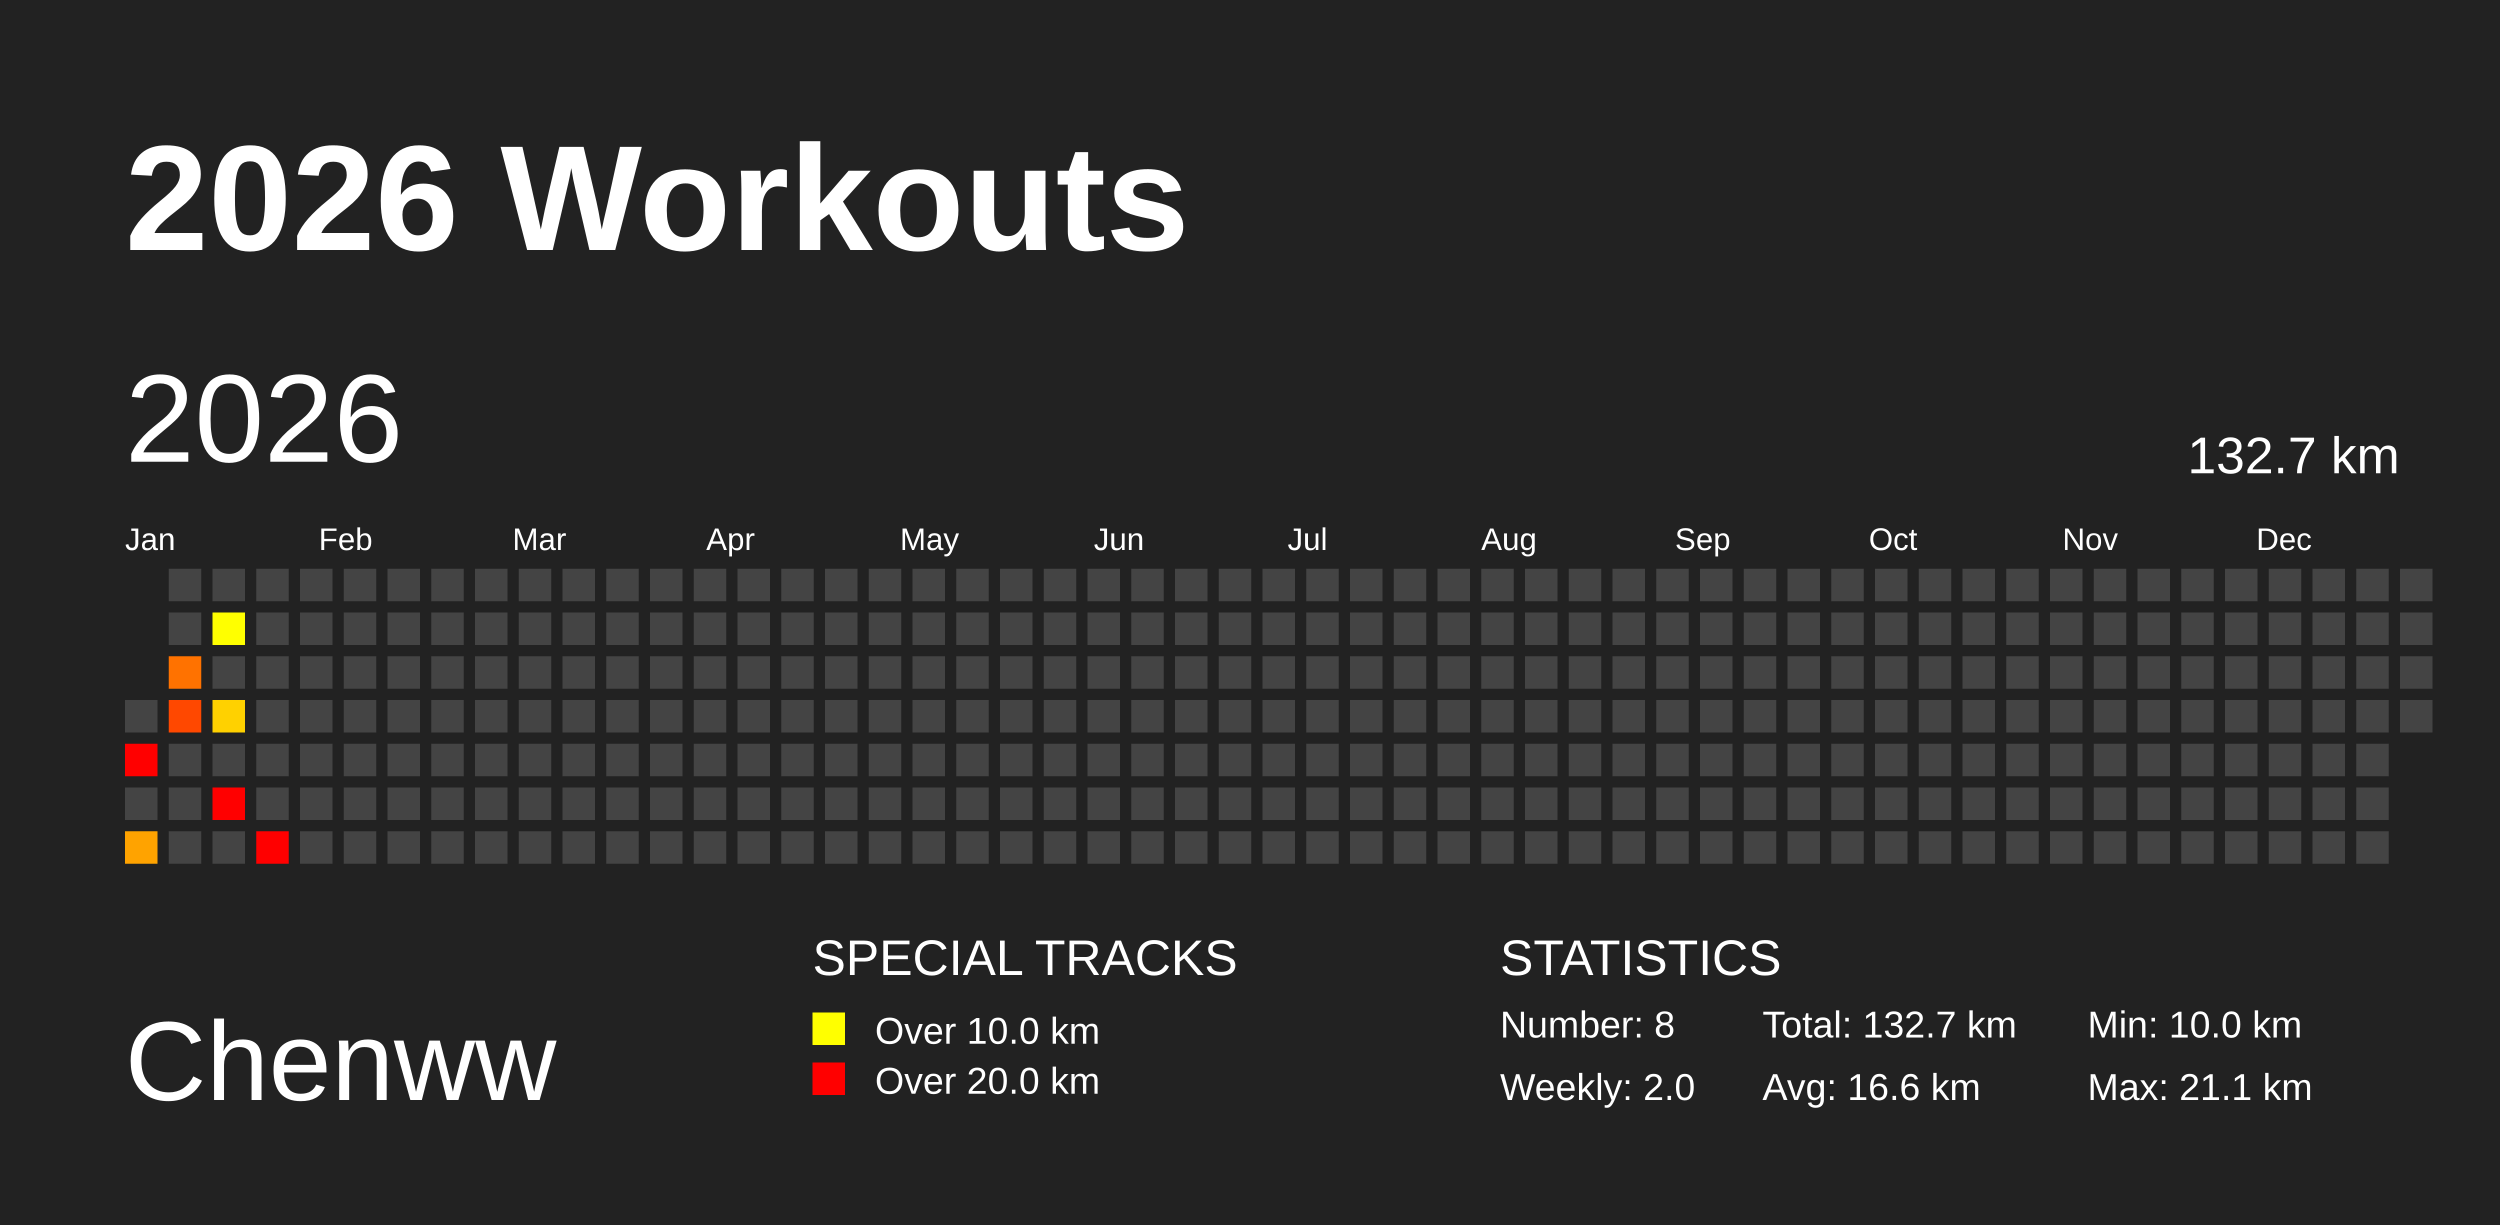
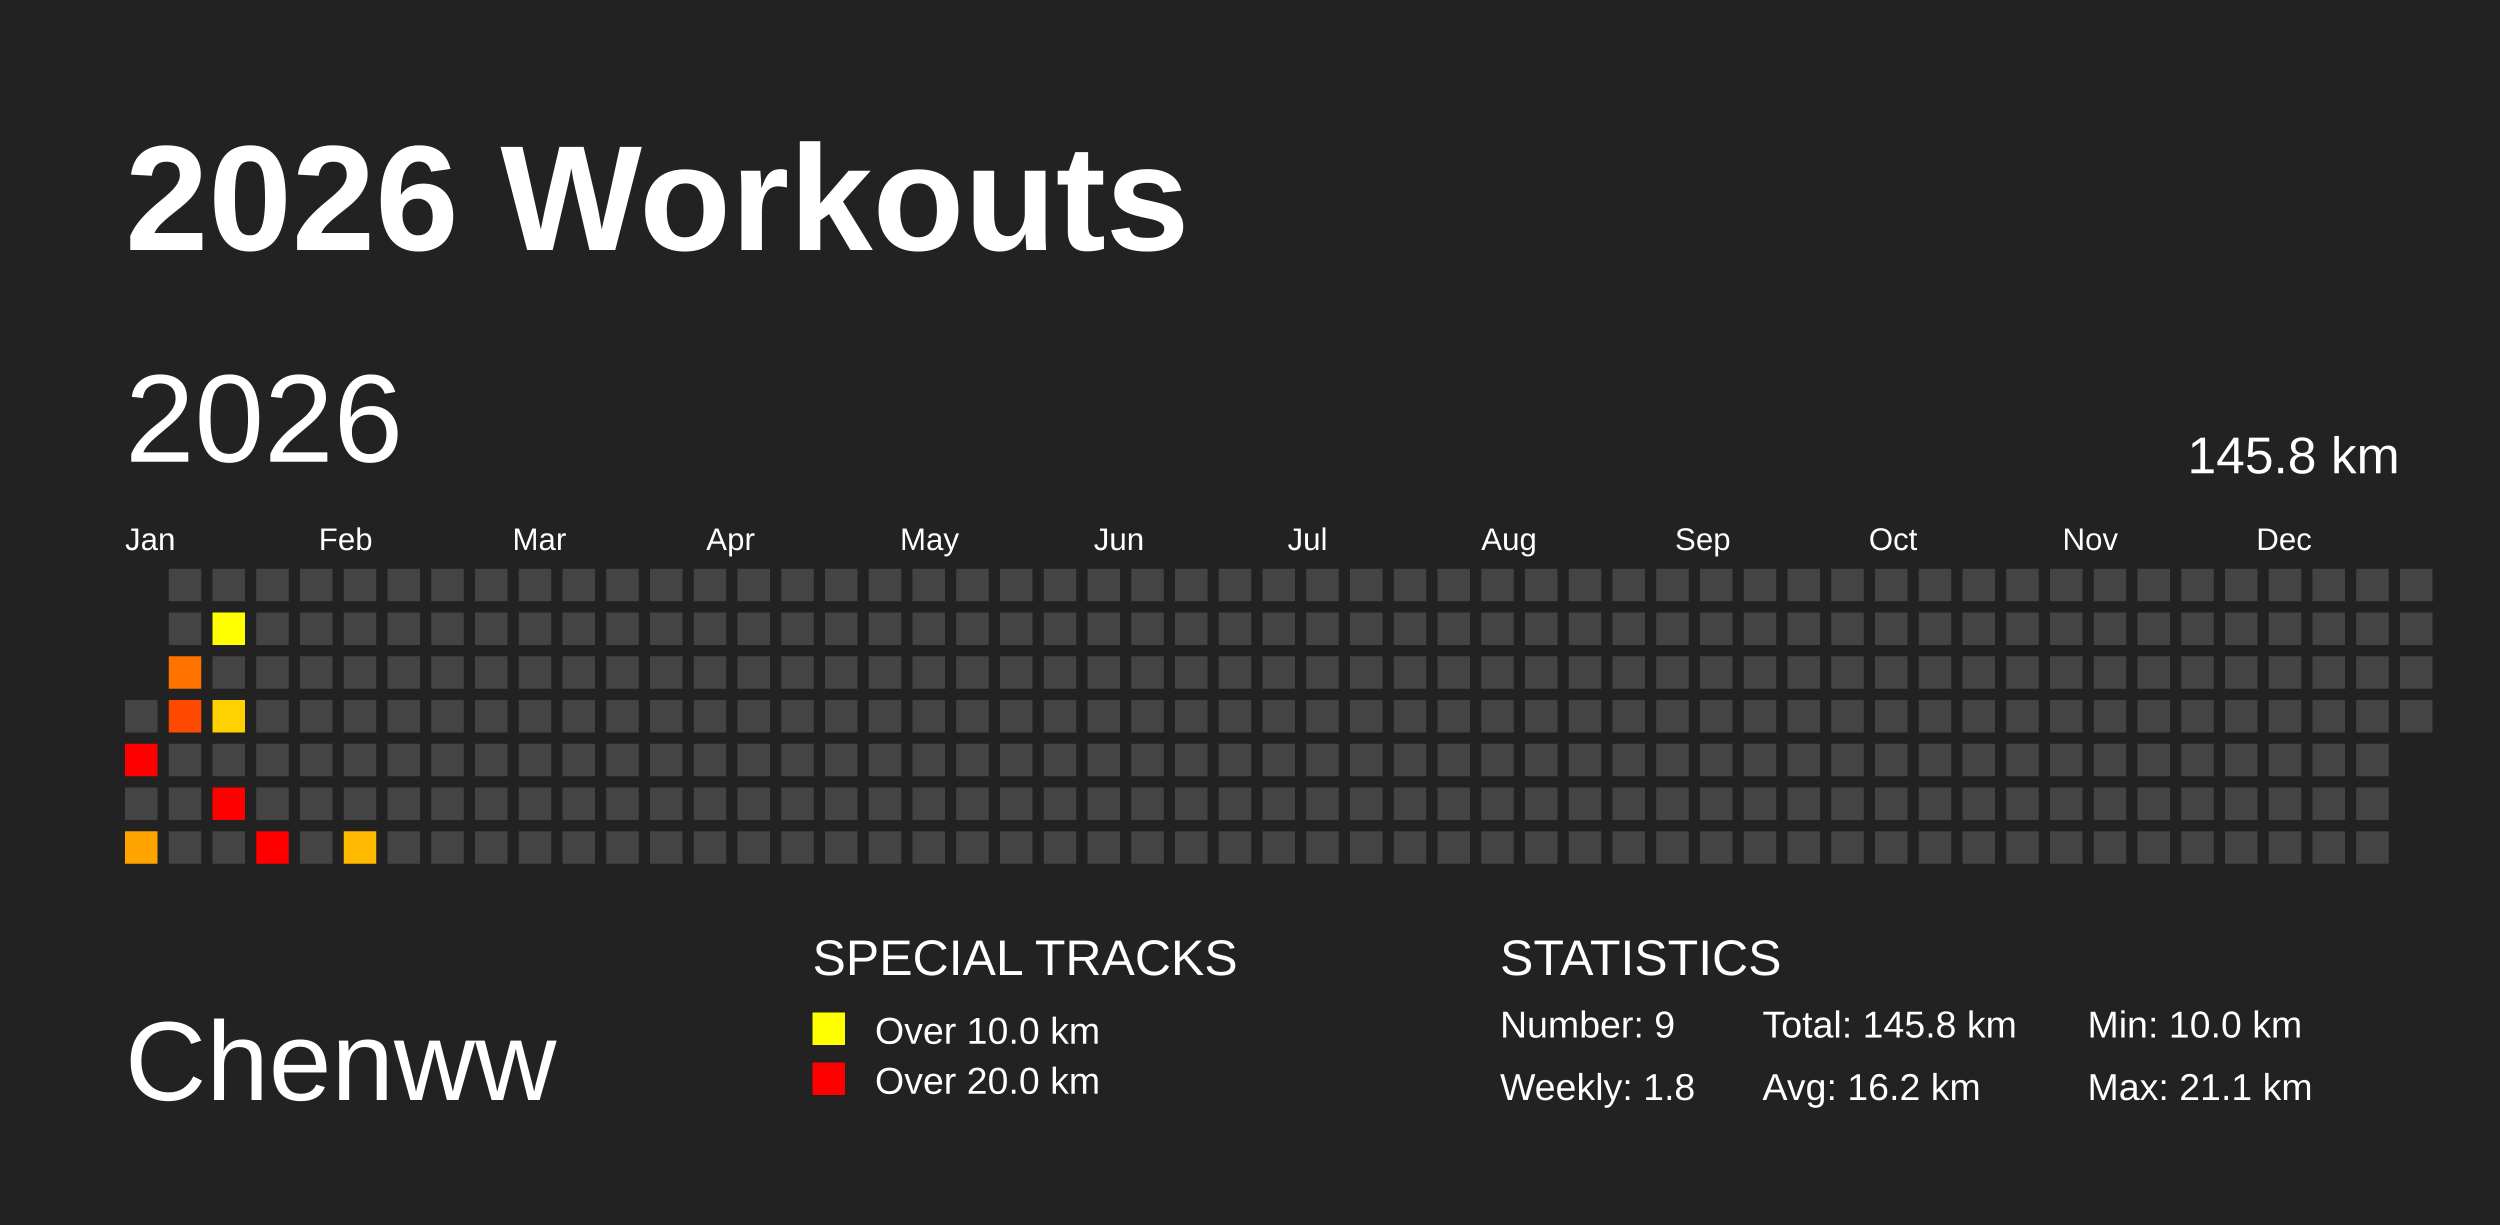
<svg xmlns="http://www.w3.org/2000/svg" baseProfile="full" height="98mm" version="1.1" viewBox="0,0,200,98" width="200mm">
  <defs />
  <rect fill="#222222" height="98" width="200" x="0" y="0" />
  <text fill="#FFFFFF" style="font-size:12px; font-family:Arial; font-weight:bold;" x="10" y="20">2026 Workouts</text>
  <text fill="#FFFFFF" style="font-size:9px; font-family:Arial" x="10" y="88">Chenww</text>
  <text fill="#FFFFFF" style="font-size:4px; font-family:Arial" x="65" y="78">SPECIAL TRACKS</text>
  <rect fill="yellow" height="2.6" width="2.6" x="65" y="81" />
  <text fill="#FFFFFF" style="font-size:3px; font-family:Arial" x="70" y="83.5">Over 10.0 km</text>
  <rect fill="red" height="2.6" width="2.6" x="65" y="85" />
  <text fill="#FFFFFF" style="font-size:3px; font-family:Arial" x="70" y="87.5">Over 20.0 km</text>
  <text fill="#FFFFFF" style="font-size:4px; font-family:Arial" x="120" y="78">STATISTICS</text>
-   <text fill="#FFFFFF" style="font-size:3px; font-family:Arial" x="120" y="83">Number: 8</text>
-   <text fill="#FFFFFF" style="font-size:3px; font-family:Arial" x="120" y="88">Weekly: 2.0</text>
-   <text fill="#FFFFFF" style="font-size:3px; font-family:Arial" x="141" y="83">Total: 132.7 km</text>
-   <text fill="#FFFFFF" style="font-size:3px; font-family:Arial" x="141" y="88">Avg: 16.6 km</text>
+   <text fill="#FFFFFF" style="font-size:3px; font-family:Arial" x="120" y="83">Number: 9</text>
+   <text fill="#FFFFFF" style="font-size:3px; font-family:Arial" x="120" y="88">Weekly: 1.8</text>
+   <text fill="#FFFFFF" style="font-size:3px; font-family:Arial" x="141" y="83">Total: 145.8 km</text>
+   <text fill="#FFFFFF" style="font-size:3px; font-family:Arial" x="141" y="88">Avg: 16.2 km</text>
  <text fill="#FFFFFF" style="font-size:3px; font-family:Arial" x="167" y="83">Min: 10.0 km</text>
  <text fill="#FFFFFF" style="font-size:3px; font-family:Arial" x="167" y="88">Max: 21.1 km</text>
  <text dominant-baseline="hanging" fill="#FFFFFF" style="font-size:10.0px; font-family:Arial;" x="10" y="30">2026</text>
-   <text dominant-baseline="hanging" fill="#FFFFFF" style="font-size:4.125px; font-family:Arial;" x="175" y="35">132.7 km</text>
+   <text dominant-baseline="hanging" fill="#FFFFFF" style="font-size:4.125px; font-family:Arial;" x="175" y="35">145.8 km</text>
  <text fill="#FFFFFF" style="font-size:2.5px; font-family:Arial" x="10.0" y="44">Jan</text>
  <text fill="#FFFFFF" style="font-size:2.5px; font-family:Arial" x="25.5" y="44">Feb</text>
  <text fill="#FFFFFF" style="font-size:2.5px; font-family:Arial" x="41.0" y="44">Mar</text>
  <text fill="#FFFFFF" style="font-size:2.5px; font-family:Arial" x="56.5" y="44">Apr</text>
  <text fill="#FFFFFF" style="font-size:2.5px; font-family:Arial" x="72.0" y="44">May</text>
  <text fill="#FFFFFF" style="font-size:2.5px; font-family:Arial" x="87.5" y="44">Jun</text>
  <text fill="#FFFFFF" style="font-size:2.5px; font-family:Arial" x="103.0" y="44">Jul</text>
  <text fill="#FFFFFF" style="font-size:2.5px; font-family:Arial" x="118.5" y="44">Aug</text>
  <text fill="#FFFFFF" style="font-size:2.5px; font-family:Arial" x="134.0" y="44">Sep</text>
  <text fill="#FFFFFF" style="font-size:2.5px; font-family:Arial" x="149.5" y="44">Oct</text>
  <text fill="#FFFFFF" style="font-size:2.5px; font-family:Arial" x="165.0" y="44">Nov</text>
  <text fill="#FFFFFF" style="font-size:2.5px; font-family:Arial" x="180.5" y="44">Dec</text>
  <rect fill="#444444" height="2.6" width="2.6" x="10.0" y="56.0" />
  <rect fill="red" height="2.6" width="2.6" x="10.0" y="59.5" />
  <rect fill="#444444" height="2.6" width="2.6" x="10.0" y="63.0" />
  <rect fill="#ffa300" height="2.6" width="2.6" x="10.0" y="66.5" />
  <rect fill="#444444" height="2.6" width="2.6" x="13.5" y="45.5" />
  <rect fill="#444444" height="2.6" width="2.6" x="13.5" y="49.0" />
  <rect fill="#ff7200" height="2.6" width="2.6" x="13.5" y="52.5" />
  <rect fill="#ff4800" height="2.6" width="2.6" x="13.5" y="56.0" />
  <rect fill="#444444" height="2.6" width="2.6" x="13.5" y="59.5" />
  <rect fill="#444444" height="2.6" width="2.6" x="13.5" y="63.0" />
  <rect fill="#444444" height="2.6" width="2.6" x="13.5" y="66.5" />
  <rect fill="#444444" height="2.6" width="2.6" x="17.0" y="45.5" />
  <rect fill="#ffff00" height="2.6" width="2.6" x="17.0" y="49.0" />
  <rect fill="#444444" height="2.6" width="2.6" x="17.0" y="52.5" />
  <rect fill="#ffd100" height="2.6" width="2.6" x="17.0" y="56.0" />
  <rect fill="#444444" height="2.6" width="2.6" x="17.0" y="59.5" />
  <rect fill="red" height="2.6" width="2.6" x="17.0" y="63.0" />
  <rect fill="#444444" height="2.6" width="2.6" x="17.0" y="66.5" />
  <rect fill="#444444" height="2.6" width="2.6" x="20.5" y="45.5" />
  <rect fill="#444444" height="2.6" width="2.6" x="20.5" y="49.0" />
  <rect fill="#444444" height="2.6" width="2.6" x="20.5" y="52.5" />
  <rect fill="#444444" height="2.6" width="2.6" x="20.5" y="56.0" />
  <rect fill="#444444" height="2.6" width="2.6" x="20.5" y="59.5" />
  <rect fill="#444444" height="2.6" width="2.6" x="20.5" y="63.0" />
  <rect fill="red" height="2.6" width="2.6" x="20.5" y="66.5" />
  <rect fill="#444444" height="2.6" width="2.6" x="24.0" y="45.5" />
  <rect fill="#444444" height="2.6" width="2.6" x="24.0" y="49.0" />
  <rect fill="#444444" height="2.6" width="2.6" x="24.0" y="52.5" />
  <rect fill="#444444" height="2.6" width="2.6" x="24.0" y="56.0" />
  <rect fill="#444444" height="2.6" width="2.6" x="24.0" y="59.5" />
  <rect fill="#444444" height="2.6" width="2.6" x="24.0" y="63.0" />
  <rect fill="#444444" height="2.6" width="2.6" x="24.0" y="66.5" />
  <rect fill="#444444" height="2.6" width="2.6" x="27.5" y="45.5" />
  <rect fill="#444444" height="2.6" width="2.6" x="27.5" y="49.0" />
  <rect fill="#444444" height="2.6" width="2.6" x="27.5" y="52.5" />
  <rect fill="#444444" height="2.6" width="2.6" x="27.5" y="56.0" />
  <rect fill="#444444" height="2.6" width="2.6" x="27.5" y="59.5" />
  <rect fill="#444444" height="2.6" width="2.6" x="27.5" y="63.0" />
-   <rect fill="#444444" height="2.6" width="2.6" x="27.5" y="66.5" />
+   <rect fill="#ffb900" height="2.6" width="2.6" x="27.5" y="66.5" />
  <rect fill="#444444" height="2.6" width="2.6" x="31.0" y="45.5" />
  <rect fill="#444444" height="2.6" width="2.6" x="31.0" y="49.0" />
  <rect fill="#444444" height="2.6" width="2.6" x="31.0" y="52.5" />
  <rect fill="#444444" height="2.6" width="2.6" x="31.0" y="56.0" />
  <rect fill="#444444" height="2.6" width="2.6" x="31.0" y="59.5" />
  <rect fill="#444444" height="2.6" width="2.6" x="31.0" y="63.0" />
  <rect fill="#444444" height="2.6" width="2.6" x="31.0" y="66.5" />
  <rect fill="#444444" height="2.6" width="2.6" x="34.5" y="45.5" />
  <rect fill="#444444" height="2.6" width="2.6" x="34.5" y="49.0" />
  <rect fill="#444444" height="2.6" width="2.6" x="34.5" y="52.5" />
  <rect fill="#444444" height="2.6" width="2.6" x="34.5" y="56.0" />
  <rect fill="#444444" height="2.6" width="2.6" x="34.5" y="59.5" />
  <rect fill="#444444" height="2.6" width="2.6" x="34.5" y="63.0" />
  <rect fill="#444444" height="2.6" width="2.6" x="34.5" y="66.5" />
  <rect fill="#444444" height="2.6" width="2.6" x="38.0" y="45.5" />
  <rect fill="#444444" height="2.6" width="2.6" x="38.0" y="49.0" />
  <rect fill="#444444" height="2.6" width="2.6" x="38.0" y="52.5" />
  <rect fill="#444444" height="2.6" width="2.6" x="38.0" y="56.0" />
  <rect fill="#444444" height="2.6" width="2.6" x="38.0" y="59.5" />
  <rect fill="#444444" height="2.6" width="2.6" x="38.0" y="63.0" />
  <rect fill="#444444" height="2.6" width="2.6" x="38.0" y="66.5" />
  <rect fill="#444444" height="2.6" width="2.6" x="41.5" y="45.5" />
  <rect fill="#444444" height="2.6" width="2.6" x="41.5" y="49.0" />
  <rect fill="#444444" height="2.6" width="2.6" x="41.5" y="52.5" />
  <rect fill="#444444" height="2.6" width="2.6" x="41.5" y="56.0" />
  <rect fill="#444444" height="2.6" width="2.6" x="41.5" y="59.5" />
  <rect fill="#444444" height="2.6" width="2.6" x="41.5" y="63.0" />
  <rect fill="#444444" height="2.6" width="2.6" x="41.5" y="66.5" />
  <rect fill="#444444" height="2.6" width="2.6" x="45.0" y="45.5" />
  <rect fill="#444444" height="2.6" width="2.6" x="45.0" y="49.0" />
  <rect fill="#444444" height="2.6" width="2.6" x="45.0" y="52.5" />
  <rect fill="#444444" height="2.6" width="2.6" x="45.0" y="56.0" />
  <rect fill="#444444" height="2.6" width="2.6" x="45.0" y="59.5" />
  <rect fill="#444444" height="2.6" width="2.6" x="45.0" y="63.0" />
  <rect fill="#444444" height="2.6" width="2.6" x="45.0" y="66.5" />
  <rect fill="#444444" height="2.6" width="2.6" x="48.5" y="45.5" />
  <rect fill="#444444" height="2.6" width="2.6" x="48.5" y="49.0" />
  <rect fill="#444444" height="2.6" width="2.6" x="48.5" y="52.5" />
  <rect fill="#444444" height="2.6" width="2.6" x="48.5" y="56.0" />
  <rect fill="#444444" height="2.6" width="2.6" x="48.5" y="59.5" />
  <rect fill="#444444" height="2.6" width="2.6" x="48.5" y="63.0" />
  <rect fill="#444444" height="2.6" width="2.6" x="48.5" y="66.5" />
  <rect fill="#444444" height="2.6" width="2.6" x="52.0" y="45.5" />
  <rect fill="#444444" height="2.6" width="2.6" x="52.0" y="49.0" />
  <rect fill="#444444" height="2.6" width="2.6" x="52.0" y="52.5" />
  <rect fill="#444444" height="2.6" width="2.6" x="52.0" y="56.0" />
  <rect fill="#444444" height="2.6" width="2.6" x="52.0" y="59.5" />
  <rect fill="#444444" height="2.6" width="2.6" x="52.0" y="63.0" />
  <rect fill="#444444" height="2.6" width="2.6" x="52.0" y="66.5" />
  <rect fill="#444444" height="2.6" width="2.6" x="55.5" y="45.5" />
  <rect fill="#444444" height="2.6" width="2.6" x="55.5" y="49.0" />
  <rect fill="#444444" height="2.6" width="2.6" x="55.5" y="52.5" />
  <rect fill="#444444" height="2.6" width="2.6" x="55.5" y="56.0" />
  <rect fill="#444444" height="2.6" width="2.6" x="55.5" y="59.5" />
  <rect fill="#444444" height="2.6" width="2.6" x="55.5" y="63.0" />
  <rect fill="#444444" height="2.6" width="2.6" x="55.5" y="66.5" />
  <rect fill="#444444" height="2.6" width="2.6" x="59.0" y="45.5" />
  <rect fill="#444444" height="2.6" width="2.6" x="59.0" y="49.0" />
  <rect fill="#444444" height="2.6" width="2.6" x="59.0" y="52.5" />
  <rect fill="#444444" height="2.6" width="2.6" x="59.0" y="56.0" />
  <rect fill="#444444" height="2.6" width="2.6" x="59.0" y="59.5" />
  <rect fill="#444444" height="2.6" width="2.6" x="59.0" y="63.0" />
  <rect fill="#444444" height="2.6" width="2.6" x="59.0" y="66.5" />
  <rect fill="#444444" height="2.6" width="2.6" x="62.5" y="45.5" />
  <rect fill="#444444" height="2.6" width="2.6" x="62.5" y="49.0" />
  <rect fill="#444444" height="2.6" width="2.6" x="62.5" y="52.5" />
  <rect fill="#444444" height="2.6" width="2.6" x="62.5" y="56.0" />
  <rect fill="#444444" height="2.6" width="2.6" x="62.5" y="59.5" />
  <rect fill="#444444" height="2.6" width="2.6" x="62.5" y="63.0" />
  <rect fill="#444444" height="2.6" width="2.6" x="62.5" y="66.5" />
  <rect fill="#444444" height="2.6" width="2.6" x="66.0" y="45.5" />
  <rect fill="#444444" height="2.6" width="2.6" x="66.0" y="49.0" />
  <rect fill="#444444" height="2.6" width="2.6" x="66.0" y="52.5" />
  <rect fill="#444444" height="2.6" width="2.6" x="66.0" y="56.0" />
  <rect fill="#444444" height="2.6" width="2.6" x="66.0" y="59.5" />
  <rect fill="#444444" height="2.6" width="2.6" x="66.0" y="63.0" />
  <rect fill="#444444" height="2.6" width="2.6" x="66.0" y="66.5" />
  <rect fill="#444444" height="2.6" width="2.6" x="69.5" y="45.5" />
  <rect fill="#444444" height="2.6" width="2.6" x="69.5" y="49.0" />
  <rect fill="#444444" height="2.6" width="2.6" x="69.5" y="52.5" />
  <rect fill="#444444" height="2.6" width="2.6" x="69.5" y="56.0" />
  <rect fill="#444444" height="2.6" width="2.6" x="69.5" y="59.5" />
  <rect fill="#444444" height="2.6" width="2.6" x="69.5" y="63.0" />
  <rect fill="#444444" height="2.6" width="2.6" x="69.5" y="66.5" />
  <rect fill="#444444" height="2.6" width="2.6" x="73.0" y="45.5" />
  <rect fill="#444444" height="2.6" width="2.6" x="73.0" y="49.0" />
  <rect fill="#444444" height="2.6" width="2.6" x="73.0" y="52.5" />
  <rect fill="#444444" height="2.6" width="2.6" x="73.0" y="56.0" />
  <rect fill="#444444" height="2.6" width="2.6" x="73.0" y="59.5" />
  <rect fill="#444444" height="2.6" width="2.6" x="73.0" y="63.0" />
  <rect fill="#444444" height="2.6" width="2.6" x="73.0" y="66.5" />
  <rect fill="#444444" height="2.6" width="2.6" x="76.5" y="45.5" />
  <rect fill="#444444" height="2.6" width="2.6" x="76.5" y="49.0" />
  <rect fill="#444444" height="2.6" width="2.6" x="76.5" y="52.5" />
  <rect fill="#444444" height="2.6" width="2.6" x="76.5" y="56.0" />
  <rect fill="#444444" height="2.6" width="2.6" x="76.5" y="59.5" />
  <rect fill="#444444" height="2.6" width="2.6" x="76.5" y="63.0" />
  <rect fill="#444444" height="2.6" width="2.6" x="76.5" y="66.5" />
  <rect fill="#444444" height="2.6" width="2.6" x="80.0" y="45.5" />
  <rect fill="#444444" height="2.6" width="2.6" x="80.0" y="49.0" />
  <rect fill="#444444" height="2.6" width="2.6" x="80.0" y="52.5" />
  <rect fill="#444444" height="2.6" width="2.6" x="80.0" y="56.0" />
  <rect fill="#444444" height="2.6" width="2.6" x="80.0" y="59.5" />
  <rect fill="#444444" height="2.6" width="2.6" x="80.0" y="63.0" />
  <rect fill="#444444" height="2.6" width="2.6" x="80.0" y="66.5" />
  <rect fill="#444444" height="2.6" width="2.6" x="83.5" y="45.5" />
  <rect fill="#444444" height="2.6" width="2.6" x="83.5" y="49.0" />
  <rect fill="#444444" height="2.6" width="2.6" x="83.5" y="52.5" />
  <rect fill="#444444" height="2.6" width="2.6" x="83.5" y="56.0" />
  <rect fill="#444444" height="2.6" width="2.6" x="83.5" y="59.5" />
  <rect fill="#444444" height="2.6" width="2.6" x="83.5" y="63.0" />
  <rect fill="#444444" height="2.6" width="2.6" x="83.5" y="66.5" />
  <rect fill="#444444" height="2.6" width="2.6" x="87.0" y="45.5" />
  <rect fill="#444444" height="2.6" width="2.6" x="87.0" y="49.0" />
  <rect fill="#444444" height="2.6" width="2.6" x="87.0" y="52.5" />
  <rect fill="#444444" height="2.6" width="2.6" x="87.0" y="56.0" />
  <rect fill="#444444" height="2.6" width="2.6" x="87.0" y="59.5" />
  <rect fill="#444444" height="2.6" width="2.6" x="87.0" y="63.0" />
  <rect fill="#444444" height="2.6" width="2.6" x="87.0" y="66.5" />
  <rect fill="#444444" height="2.6" width="2.6" x="90.5" y="45.5" />
  <rect fill="#444444" height="2.6" width="2.6" x="90.5" y="49.0" />
  <rect fill="#444444" height="2.6" width="2.6" x="90.5" y="52.5" />
  <rect fill="#444444" height="2.6" width="2.6" x="90.5" y="56.0" />
  <rect fill="#444444" height="2.6" width="2.6" x="90.5" y="59.5" />
  <rect fill="#444444" height="2.6" width="2.6" x="90.5" y="63.0" />
  <rect fill="#444444" height="2.6" width="2.6" x="90.5" y="66.5" />
  <rect fill="#444444" height="2.6" width="2.6" x="94.0" y="45.5" />
  <rect fill="#444444" height="2.6" width="2.6" x="94.0" y="49.0" />
  <rect fill="#444444" height="2.6" width="2.6" x="94.0" y="52.5" />
  <rect fill="#444444" height="2.6" width="2.6" x="94.0" y="56.0" />
  <rect fill="#444444" height="2.6" width="2.6" x="94.0" y="59.5" />
  <rect fill="#444444" height="2.6" width="2.6" x="94.0" y="63.0" />
  <rect fill="#444444" height="2.6" width="2.6" x="94.0" y="66.5" />
  <rect fill="#444444" height="2.6" width="2.6" x="97.5" y="45.5" />
  <rect fill="#444444" height="2.6" width="2.6" x="97.5" y="49.0" />
  <rect fill="#444444" height="2.6" width="2.6" x="97.5" y="52.5" />
  <rect fill="#444444" height="2.6" width="2.6" x="97.5" y="56.0" />
  <rect fill="#444444" height="2.6" width="2.6" x="97.5" y="59.5" />
  <rect fill="#444444" height="2.6" width="2.6" x="97.5" y="63.0" />
  <rect fill="#444444" height="2.6" width="2.6" x="97.5" y="66.5" />
  <rect fill="#444444" height="2.6" width="2.6" x="101.0" y="45.5" />
  <rect fill="#444444" height="2.6" width="2.6" x="101.0" y="49.0" />
  <rect fill="#444444" height="2.6" width="2.6" x="101.0" y="52.5" />
  <rect fill="#444444" height="2.6" width="2.6" x="101.0" y="56.0" />
  <rect fill="#444444" height="2.6" width="2.6" x="101.0" y="59.5" />
  <rect fill="#444444" height="2.6" width="2.6" x="101.0" y="63.0" />
  <rect fill="#444444" height="2.6" width="2.6" x="101.0" y="66.5" />
  <rect fill="#444444" height="2.6" width="2.6" x="104.5" y="45.5" />
  <rect fill="#444444" height="2.6" width="2.6" x="104.5" y="49.0" />
  <rect fill="#444444" height="2.6" width="2.6" x="104.5" y="52.5" />
  <rect fill="#444444" height="2.6" width="2.6" x="104.5" y="56.0" />
  <rect fill="#444444" height="2.6" width="2.6" x="104.5" y="59.5" />
  <rect fill="#444444" height="2.6" width="2.6" x="104.5" y="63.0" />
  <rect fill="#444444" height="2.6" width="2.6" x="104.5" y="66.5" />
  <rect fill="#444444" height="2.6" width="2.6" x="108.0" y="45.5" />
  <rect fill="#444444" height="2.6" width="2.6" x="108.0" y="49.0" />
  <rect fill="#444444" height="2.6" width="2.6" x="108.0" y="52.5" />
  <rect fill="#444444" height="2.6" width="2.6" x="108.0" y="56.0" />
  <rect fill="#444444" height="2.6" width="2.6" x="108.0" y="59.5" />
  <rect fill="#444444" height="2.6" width="2.6" x="108.0" y="63.0" />
  <rect fill="#444444" height="2.6" width="2.6" x="108.0" y="66.5" />
  <rect fill="#444444" height="2.6" width="2.6" x="111.5" y="45.5" />
  <rect fill="#444444" height="2.6" width="2.6" x="111.5" y="49.0" />
  <rect fill="#444444" height="2.6" width="2.6" x="111.5" y="52.5" />
  <rect fill="#444444" height="2.6" width="2.6" x="111.5" y="56.0" />
  <rect fill="#444444" height="2.6" width="2.6" x="111.5" y="59.5" />
  <rect fill="#444444" height="2.6" width="2.6" x="111.5" y="63.0" />
  <rect fill="#444444" height="2.6" width="2.6" x="111.5" y="66.5" />
  <rect fill="#444444" height="2.6" width="2.6" x="115.0" y="45.5" />
  <rect fill="#444444" height="2.6" width="2.6" x="115.0" y="49.0" />
  <rect fill="#444444" height="2.6" width="2.6" x="115.0" y="52.5" />
  <rect fill="#444444" height="2.6" width="2.6" x="115.0" y="56.0" />
  <rect fill="#444444" height="2.6" width="2.6" x="115.0" y="59.5" />
  <rect fill="#444444" height="2.6" width="2.6" x="115.0" y="63.0" />
  <rect fill="#444444" height="2.6" width="2.6" x="115.0" y="66.5" />
  <rect fill="#444444" height="2.6" width="2.6" x="118.5" y="45.5" />
  <rect fill="#444444" height="2.6" width="2.6" x="118.5" y="49.0" />
  <rect fill="#444444" height="2.6" width="2.6" x="118.5" y="52.5" />
  <rect fill="#444444" height="2.6" width="2.6" x="118.5" y="56.0" />
  <rect fill="#444444" height="2.6" width="2.6" x="118.5" y="59.5" />
  <rect fill="#444444" height="2.6" width="2.6" x="118.5" y="63.0" />
  <rect fill="#444444" height="2.6" width="2.6" x="118.5" y="66.5" />
  <rect fill="#444444" height="2.6" width="2.6" x="122.0" y="45.5" />
  <rect fill="#444444" height="2.6" width="2.6" x="122.0" y="49.0" />
  <rect fill="#444444" height="2.6" width="2.6" x="122.0" y="52.5" />
  <rect fill="#444444" height="2.6" width="2.6" x="122.0" y="56.0" />
  <rect fill="#444444" height="2.6" width="2.6" x="122.0" y="59.5" />
  <rect fill="#444444" height="2.6" width="2.6" x="122.0" y="63.0" />
  <rect fill="#444444" height="2.6" width="2.6" x="122.0" y="66.5" />
  <rect fill="#444444" height="2.6" width="2.6" x="125.5" y="45.5" />
  <rect fill="#444444" height="2.6" width="2.6" x="125.5" y="49.0" />
  <rect fill="#444444" height="2.6" width="2.6" x="125.5" y="52.5" />
  <rect fill="#444444" height="2.6" width="2.6" x="125.5" y="56.0" />
  <rect fill="#444444" height="2.6" width="2.6" x="125.5" y="59.5" />
  <rect fill="#444444" height="2.6" width="2.6" x="125.5" y="63.0" />
  <rect fill="#444444" height="2.6" width="2.6" x="125.5" y="66.5" />
  <rect fill="#444444" height="2.6" width="2.6" x="129.0" y="45.5" />
  <rect fill="#444444" height="2.6" width="2.6" x="129.0" y="49.0" />
  <rect fill="#444444" height="2.6" width="2.6" x="129.0" y="52.5" />
  <rect fill="#444444" height="2.6" width="2.6" x="129.0" y="56.0" />
  <rect fill="#444444" height="2.6" width="2.6" x="129.0" y="59.5" />
  <rect fill="#444444" height="2.6" width="2.6" x="129.0" y="63.0" />
  <rect fill="#444444" height="2.6" width="2.6" x="129.0" y="66.5" />
  <rect fill="#444444" height="2.6" width="2.6" x="132.5" y="45.5" />
  <rect fill="#444444" height="2.6" width="2.6" x="132.5" y="49.0" />
  <rect fill="#444444" height="2.6" width="2.6" x="132.5" y="52.5" />
  <rect fill="#444444" height="2.6" width="2.6" x="132.5" y="56.0" />
  <rect fill="#444444" height="2.6" width="2.6" x="132.5" y="59.5" />
  <rect fill="#444444" height="2.6" width="2.6" x="132.5" y="63.0" />
  <rect fill="#444444" height="2.6" width="2.6" x="132.5" y="66.5" />
  <rect fill="#444444" height="2.6" width="2.6" x="136.0" y="45.5" />
  <rect fill="#444444" height="2.6" width="2.6" x="136.0" y="49.0" />
  <rect fill="#444444" height="2.6" width="2.6" x="136.0" y="52.5" />
  <rect fill="#444444" height="2.6" width="2.6" x="136.0" y="56.0" />
  <rect fill="#444444" height="2.6" width="2.6" x="136.0" y="59.5" />
  <rect fill="#444444" height="2.6" width="2.6" x="136.0" y="63.0" />
  <rect fill="#444444" height="2.6" width="2.6" x="136.0" y="66.5" />
  <rect fill="#444444" height="2.6" width="2.6" x="139.5" y="45.5" />
  <rect fill="#444444" height="2.6" width="2.6" x="139.5" y="49.0" />
  <rect fill="#444444" height="2.6" width="2.6" x="139.5" y="52.5" />
  <rect fill="#444444" height="2.6" width="2.6" x="139.5" y="56.0" />
  <rect fill="#444444" height="2.6" width="2.6" x="139.5" y="59.5" />
  <rect fill="#444444" height="2.6" width="2.6" x="139.5" y="63.0" />
  <rect fill="#444444" height="2.6" width="2.6" x="139.5" y="66.5" />
  <rect fill="#444444" height="2.6" width="2.6" x="143.0" y="45.5" />
  <rect fill="#444444" height="2.6" width="2.6" x="143.0" y="49.0" />
  <rect fill="#444444" height="2.6" width="2.6" x="143.0" y="52.5" />
  <rect fill="#444444" height="2.6" width="2.6" x="143.0" y="56.0" />
  <rect fill="#444444" height="2.6" width="2.6" x="143.0" y="59.5" />
  <rect fill="#444444" height="2.6" width="2.6" x="143.0" y="63.0" />
  <rect fill="#444444" height="2.6" width="2.6" x="143.0" y="66.5" />
  <rect fill="#444444" height="2.6" width="2.6" x="146.5" y="45.5" />
  <rect fill="#444444" height="2.6" width="2.6" x="146.5" y="49.0" />
  <rect fill="#444444" height="2.6" width="2.6" x="146.5" y="52.5" />
  <rect fill="#444444" height="2.6" width="2.6" x="146.5" y="56.0" />
  <rect fill="#444444" height="2.6" width="2.6" x="146.5" y="59.5" />
  <rect fill="#444444" height="2.6" width="2.6" x="146.5" y="63.0" />
  <rect fill="#444444" height="2.6" width="2.6" x="146.5" y="66.5" />
  <rect fill="#444444" height="2.6" width="2.6" x="150.0" y="45.5" />
  <rect fill="#444444" height="2.6" width="2.6" x="150.0" y="49.0" />
  <rect fill="#444444" height="2.6" width="2.6" x="150.0" y="52.5" />
  <rect fill="#444444" height="2.6" width="2.6" x="150.0" y="56.0" />
  <rect fill="#444444" height="2.6" width="2.6" x="150.0" y="59.5" />
  <rect fill="#444444" height="2.6" width="2.6" x="150.0" y="63.0" />
  <rect fill="#444444" height="2.6" width="2.6" x="150.0" y="66.5" />
  <rect fill="#444444" height="2.6" width="2.6" x="153.5" y="45.5" />
  <rect fill="#444444" height="2.6" width="2.6" x="153.5" y="49.0" />
  <rect fill="#444444" height="2.6" width="2.6" x="153.5" y="52.5" />
  <rect fill="#444444" height="2.6" width="2.6" x="153.5" y="56.0" />
  <rect fill="#444444" height="2.6" width="2.6" x="153.5" y="59.5" />
  <rect fill="#444444" height="2.6" width="2.6" x="153.5" y="63.0" />
  <rect fill="#444444" height="2.6" width="2.6" x="153.5" y="66.5" />
  <rect fill="#444444" height="2.6" width="2.6" x="157.0" y="45.5" />
  <rect fill="#444444" height="2.6" width="2.6" x="157.0" y="49.0" />
  <rect fill="#444444" height="2.6" width="2.6" x="157.0" y="52.5" />
  <rect fill="#444444" height="2.6" width="2.6" x="157.0" y="56.0" />
  <rect fill="#444444" height="2.6" width="2.6" x="157.0" y="59.5" />
  <rect fill="#444444" height="2.6" width="2.6" x="157.0" y="63.0" />
  <rect fill="#444444" height="2.6" width="2.6" x="157.0" y="66.5" />
  <rect fill="#444444" height="2.6" width="2.6" x="160.5" y="45.5" />
  <rect fill="#444444" height="2.6" width="2.6" x="160.5" y="49.0" />
  <rect fill="#444444" height="2.6" width="2.6" x="160.5" y="52.5" />
  <rect fill="#444444" height="2.6" width="2.6" x="160.5" y="56.0" />
  <rect fill="#444444" height="2.6" width="2.6" x="160.5" y="59.5" />
  <rect fill="#444444" height="2.6" width="2.6" x="160.5" y="63.0" />
  <rect fill="#444444" height="2.6" width="2.6" x="160.5" y="66.5" />
  <rect fill="#444444" height="2.6" width="2.6" x="164.0" y="45.5" />
  <rect fill="#444444" height="2.6" width="2.6" x="164.0" y="49.0" />
  <rect fill="#444444" height="2.6" width="2.6" x="164.0" y="52.5" />
  <rect fill="#444444" height="2.6" width="2.6" x="164.0" y="56.0" />
  <rect fill="#444444" height="2.6" width="2.6" x="164.0" y="59.5" />
  <rect fill="#444444" height="2.6" width="2.6" x="164.0" y="63.0" />
  <rect fill="#444444" height="2.6" width="2.6" x="164.0" y="66.5" />
  <rect fill="#444444" height="2.6" width="2.6" x="167.5" y="45.5" />
  <rect fill="#444444" height="2.6" width="2.6" x="167.5" y="49.0" />
  <rect fill="#444444" height="2.6" width="2.6" x="167.5" y="52.5" />
  <rect fill="#444444" height="2.6" width="2.6" x="167.5" y="56.0" />
  <rect fill="#444444" height="2.6" width="2.6" x="167.5" y="59.5" />
  <rect fill="#444444" height="2.6" width="2.6" x="167.5" y="63.0" />
  <rect fill="#444444" height="2.6" width="2.6" x="167.5" y="66.5" />
  <rect fill="#444444" height="2.6" width="2.6" x="171.0" y="45.5" />
  <rect fill="#444444" height="2.6" width="2.6" x="171.0" y="49.0" />
  <rect fill="#444444" height="2.6" width="2.6" x="171.0" y="52.5" />
  <rect fill="#444444" height="2.6" width="2.6" x="171.0" y="56.0" />
  <rect fill="#444444" height="2.6" width="2.6" x="171.0" y="59.5" />
  <rect fill="#444444" height="2.6" width="2.6" x="171.0" y="63.0" />
  <rect fill="#444444" height="2.6" width="2.6" x="171.0" y="66.5" />
  <rect fill="#444444" height="2.6" width="2.6" x="174.5" y="45.5" />
  <rect fill="#444444" height="2.6" width="2.6" x="174.5" y="49.0" />
  <rect fill="#444444" height="2.6" width="2.6" x="174.5" y="52.5" />
  <rect fill="#444444" height="2.6" width="2.6" x="174.5" y="56.0" />
  <rect fill="#444444" height="2.6" width="2.6" x="174.5" y="59.5" />
  <rect fill="#444444" height="2.6" width="2.6" x="174.5" y="63.0" />
  <rect fill="#444444" height="2.6" width="2.6" x="174.5" y="66.5" />
  <rect fill="#444444" height="2.6" width="2.6" x="178.0" y="45.5" />
  <rect fill="#444444" height="2.6" width="2.6" x="178.0" y="49.0" />
  <rect fill="#444444" height="2.6" width="2.6" x="178.0" y="52.5" />
  <rect fill="#444444" height="2.6" width="2.6" x="178.0" y="56.0" />
  <rect fill="#444444" height="2.6" width="2.6" x="178.0" y="59.5" />
  <rect fill="#444444" height="2.6" width="2.6" x="178.0" y="63.0" />
  <rect fill="#444444" height="2.6" width="2.6" x="178.0" y="66.5" />
  <rect fill="#444444" height="2.6" width="2.6" x="181.5" y="45.5" />
  <rect fill="#444444" height="2.6" width="2.6" x="181.5" y="49.0" />
  <rect fill="#444444" height="2.6" width="2.6" x="181.5" y="52.5" />
  <rect fill="#444444" height="2.6" width="2.6" x="181.5" y="56.0" />
  <rect fill="#444444" height="2.6" width="2.6" x="181.5" y="59.5" />
  <rect fill="#444444" height="2.6" width="2.6" x="181.5" y="63.0" />
  <rect fill="#444444" height="2.6" width="2.6" x="181.5" y="66.5" />
  <rect fill="#444444" height="2.6" width="2.6" x="185.0" y="45.5" />
  <rect fill="#444444" height="2.6" width="2.6" x="185.0" y="49.0" />
  <rect fill="#444444" height="2.6" width="2.6" x="185.0" y="52.5" />
  <rect fill="#444444" height="2.6" width="2.6" x="185.0" y="56.0" />
  <rect fill="#444444" height="2.6" width="2.6" x="185.0" y="59.5" />
  <rect fill="#444444" height="2.6" width="2.6" x="185.0" y="63.0" />
  <rect fill="#444444" height="2.6" width="2.6" x="185.0" y="66.5" />
  <rect fill="#444444" height="2.6" width="2.6" x="188.5" y="45.5" />
  <rect fill="#444444" height="2.6" width="2.6" x="188.5" y="49.0" />
  <rect fill="#444444" height="2.6" width="2.6" x="188.5" y="52.5" />
  <rect fill="#444444" height="2.6" width="2.6" x="188.5" y="56.0" />
  <rect fill="#444444" height="2.6" width="2.6" x="188.5" y="59.5" />
  <rect fill="#444444" height="2.6" width="2.6" x="188.5" y="63.0" />
  <rect fill="#444444" height="2.6" width="2.6" x="188.5" y="66.5" />
  <rect fill="#444444" height="2.6" width="2.6" x="192.0" y="45.5" />
  <rect fill="#444444" height="2.6" width="2.6" x="192.0" y="49.0" />
  <rect fill="#444444" height="2.6" width="2.6" x="192.0" y="52.5" />
  <rect fill="#444444" height="2.6" width="2.6" x="192.0" y="56.0" />
</svg>
